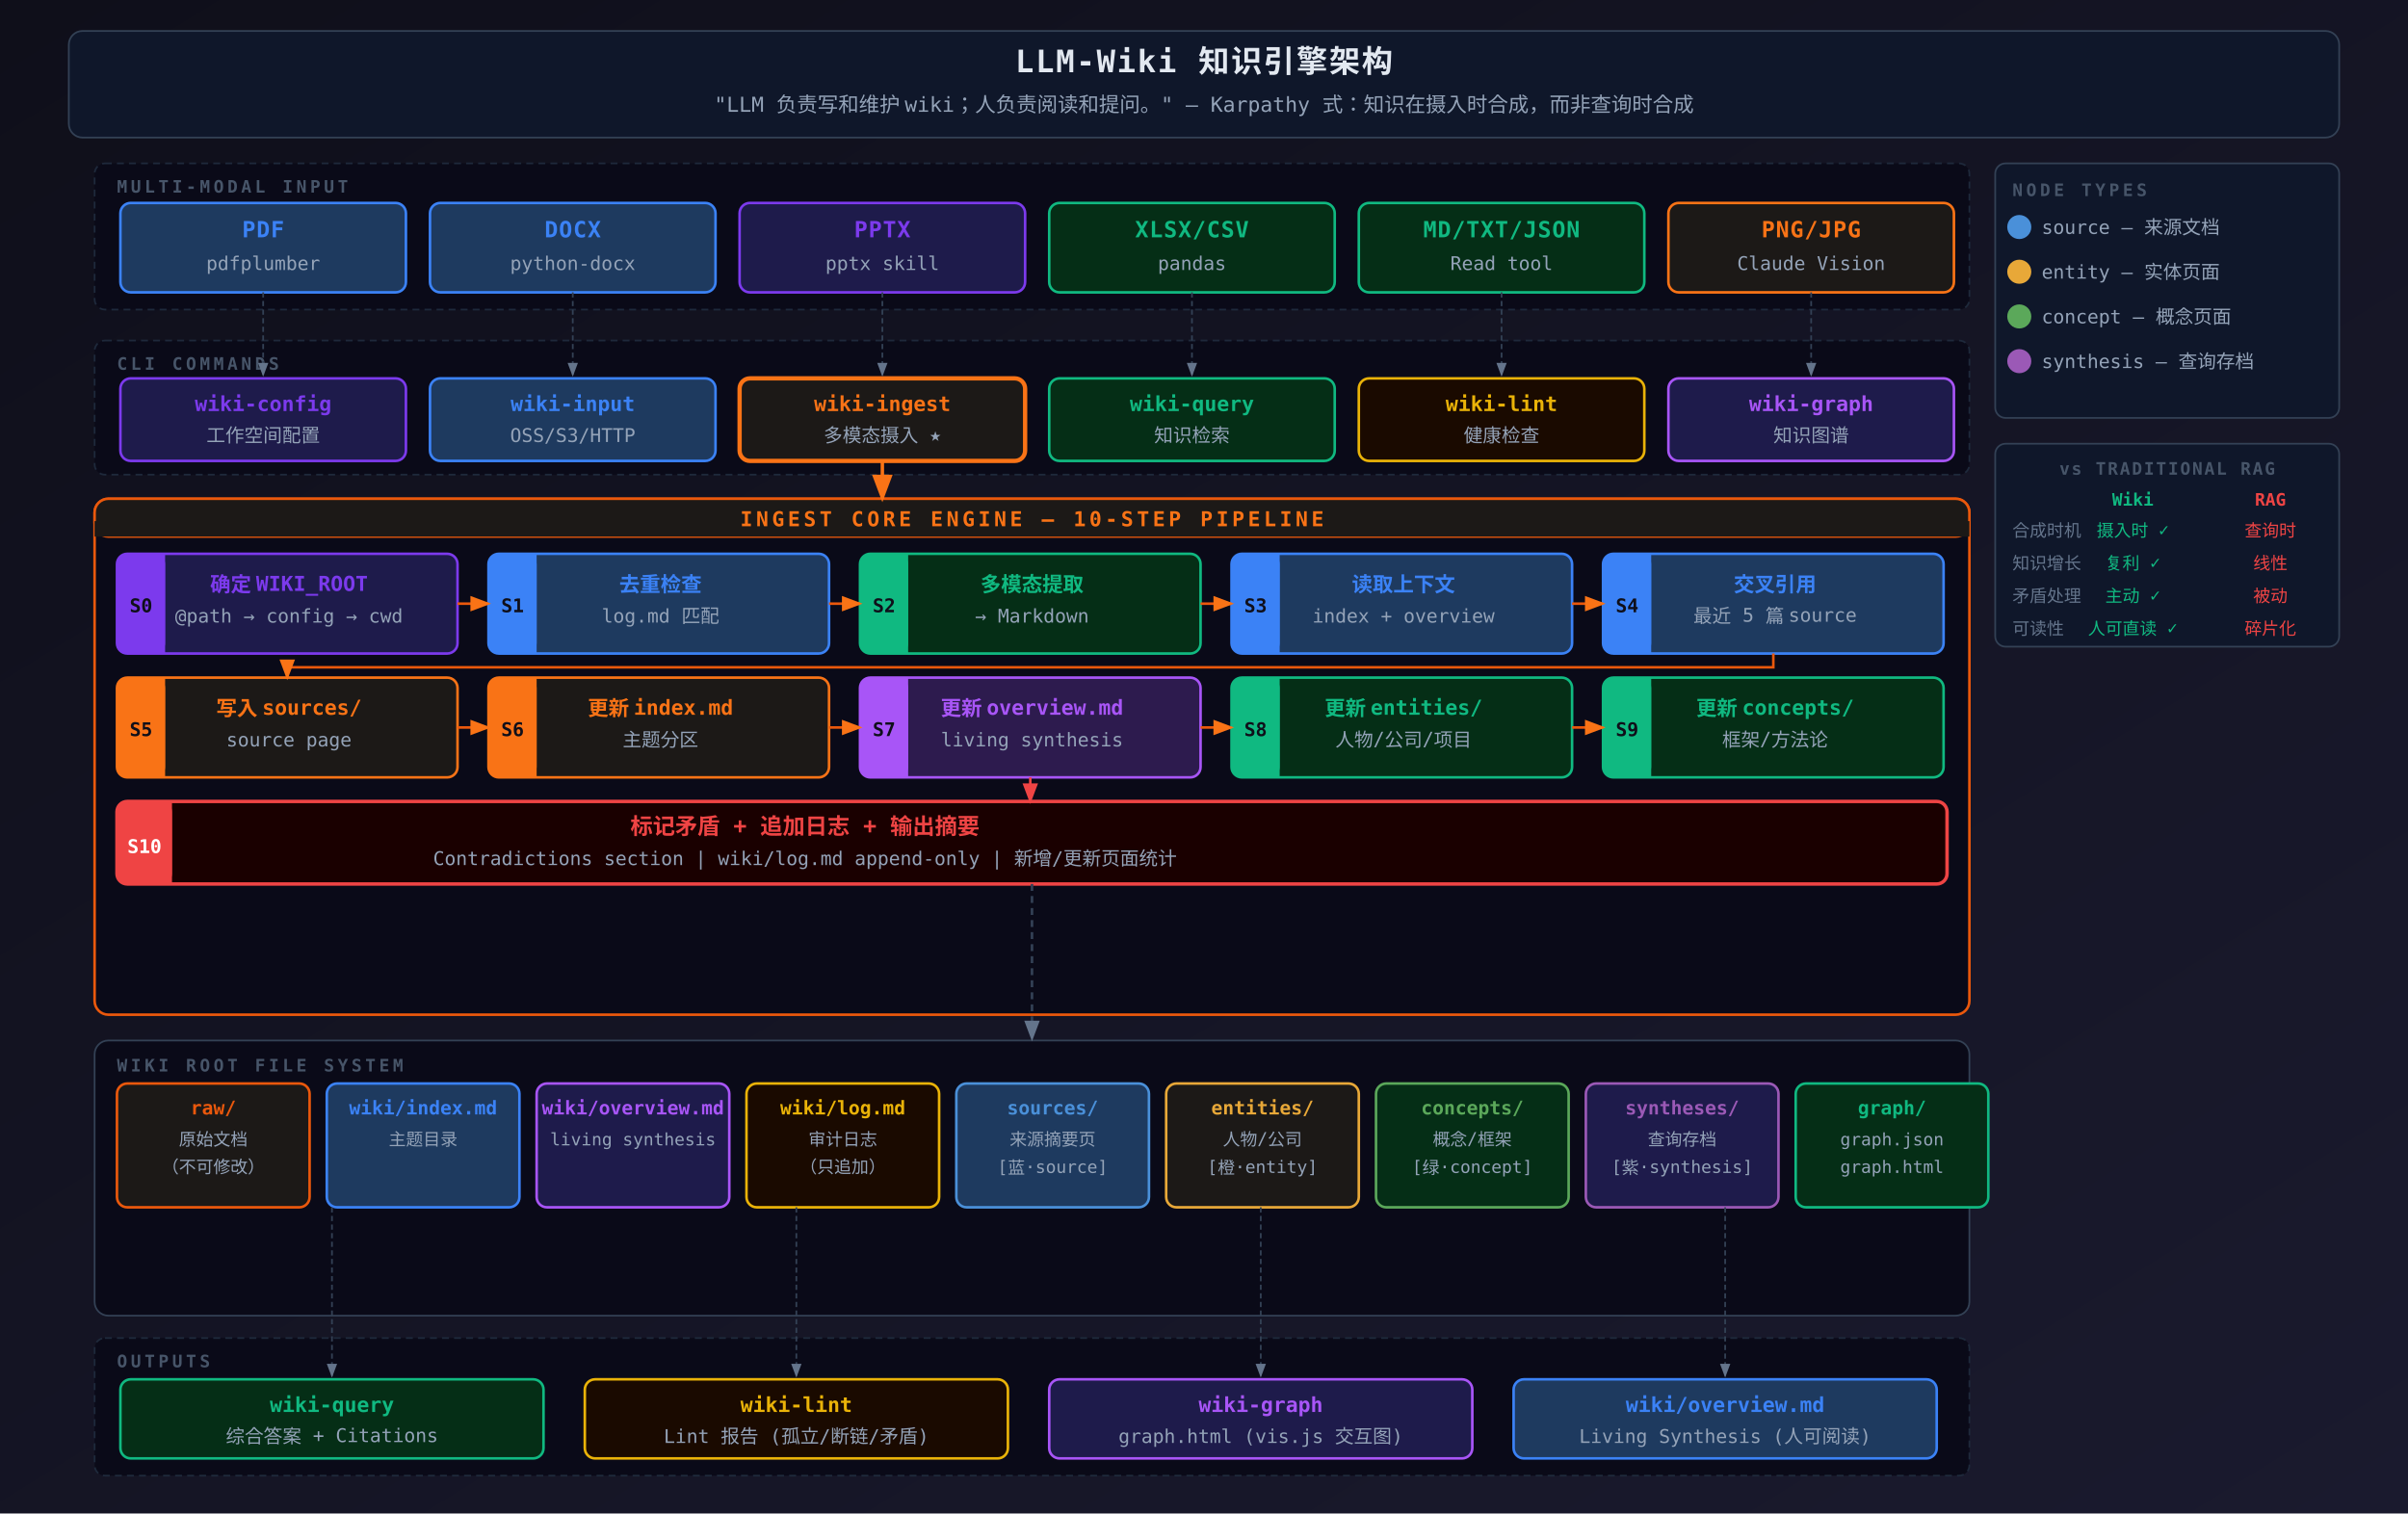
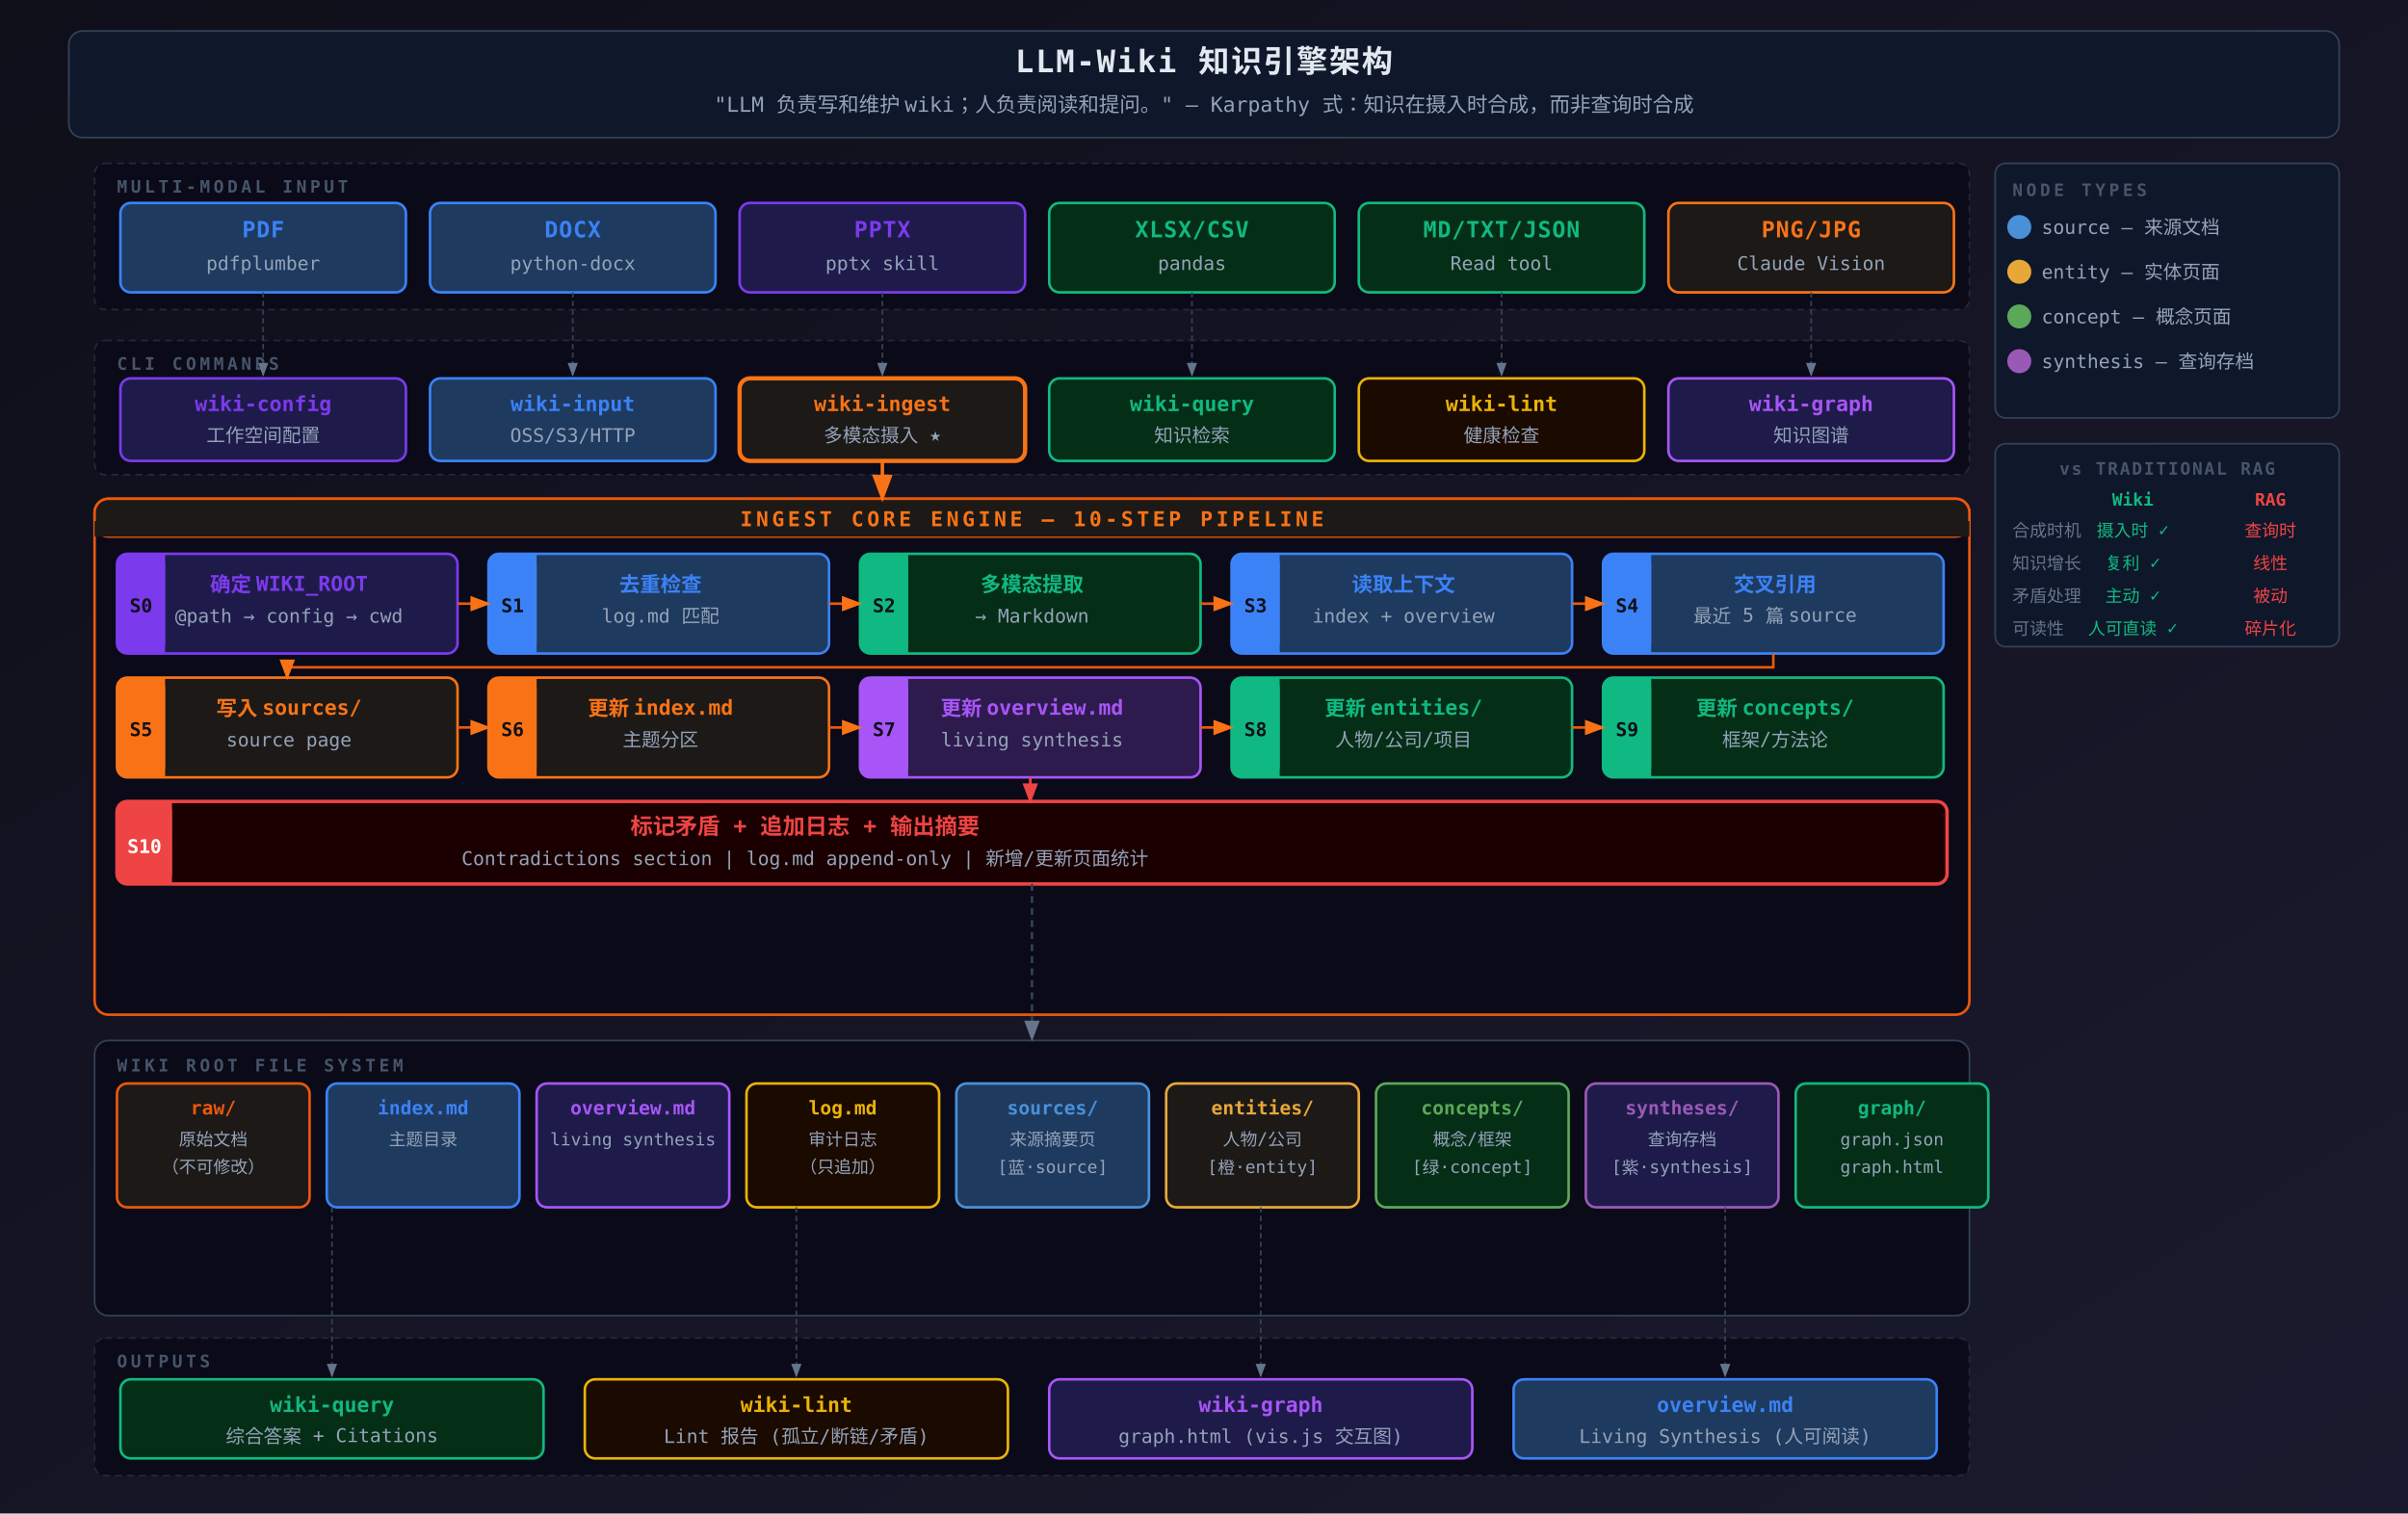
<svg xmlns="http://www.w3.org/2000/svg" viewBox="0 0 1400 880" width="1400" height="880">
  <style>
    text { font-family: 'SF Mono', 'Fira Code', 'Cascadia Code', monospace; }
  </style>
  <defs>
    <linearGradient id="bg-grad" x1="0%" y1="0%" x2="100%" y2="100%">
      <stop offset="0%" stop-color="#0f0f1a" />
      <stop offset="100%" stop-color="#1a1a2e" />
    </linearGradient>
    <filter id="glow-blue" x="-30%" y="-30%" width="160%" height="160%">
      <feGaussianBlur stdDeviation="3" result="blur" />
      <feMerge>
        <feMergeNode in="blur" />
        <feMergeNode in="SourceGraphic" />
      </feMerge>
    </filter>
    <filter id="glow-purple" x="-30%" y="-30%" width="160%" height="160%">
      <feGaussianBlur stdDeviation="3" result="blur" />
      <feMerge>
        <feMergeNode in="blur" />
        <feMergeNode in="SourceGraphic" />
      </feMerge>
    </filter>
    <filter id="glow-green" x="-30%" y="-30%" width="160%" height="160%">
      <feGaussianBlur stdDeviation="3" result="blur" />
      <feMerge>
        <feMergeNode in="blur" />
        <feMergeNode in="SourceGraphic" />
      </feMerge>
    </filter>
    <filter id="glow-orange" x="-30%" y="-30%" width="160%" height="160%">
      <feGaussianBlur stdDeviation="3" result="blur" />
      <feMerge>
        <feMergeNode in="blur" />
        <feMergeNode in="SourceGraphic" />
      </feMerge>
    </filter>
    <marker id="arrow-blue" markerWidth="8" markerHeight="6" refX="7" refY="3" orient="auto">
      <polygon points="0 0, 8 3, 0 6" fill="#3b82f6" />
    </marker>
    <marker id="arrow-purple" markerWidth="8" markerHeight="6" refX="7" refY="3" orient="auto">
      <polygon points="0 0, 8 3, 0 6" fill="#a855f7" />
    </marker>
    <marker id="arrow-green" markerWidth="8" markerHeight="6" refX="7" refY="3" orient="auto">
      <polygon points="0 0, 8 3, 0 6" fill="#10b981" />
    </marker>
    <marker id="arrow-orange" markerWidth="8" markerHeight="6" refX="7" refY="3" orient="auto">
      <polygon points="0 0, 8 3, 0 6" fill="#f97316" />
    </marker>
    <marker id="arrow-gray" markerWidth="8" markerHeight="6" refX="7" refY="3" orient="auto">
      <polygon points="0 0, 8 3, 0 6" fill="#64748b" />
    </marker>
    <marker id="arrow-red" markerWidth="8" markerHeight="6" refX="7" refY="3" orient="auto">
      <polygon points="0 0, 8 3, 0 6" fill="#ef4444" />
    </marker>
  </defs>
  <rect width="1400" height="880" fill="url(#bg-grad)" />
  <rect x="40" y="18" width="1320" height="62" rx="8" fill="#0f172a" stroke="#334155" stroke-width="1" />
  <text x="700" y="42" text-anchor="middle" font-size="18" font-weight="700" fill="#e2e8f0" letter-spacing="1">LLM-Wiki 知识引擎架构</text>
  <text x="700" y="65" text-anchor="middle" font-size="12" fill="#94a3b8">"LLM 负责写和维护 wiki；人负责阅读和提问。" — Karpathy 式：知识在摄入时合成，而非查询时合成</text>
  <rect x="1160" y="95" width="200" height="148" rx="6" fill="#0f172a" stroke="#334155" stroke-width="1" />
  <text x="1170" y="114" font-size="10" fill="#475569" font-weight="700" letter-spacing="2">NODE TYPES</text>
  <circle cx="1174" cy="132" r="7" fill="#4A90D9" />
  <text x="1187" y="136" font-size="11" fill="#94a3b8">source  — 来源文档</text>
  <circle cx="1174" cy="158" r="7" fill="#E8A838" />
  <text x="1187" y="162" font-size="11" fill="#94a3b8">entity  — 实体页面</text>
  <circle cx="1174" cy="184" r="7" fill="#5BA85A" />
  <text x="1187" y="188" font-size="11" fill="#94a3b8">concept — 概念页面</text>
  <circle cx="1174" cy="210" r="7" fill="#9B59B6" />
  <text x="1187" y="214" font-size="11" fill="#94a3b8">synthesis — 查询存档</text>
  <rect x="1160" y="258" width="200" height="118" rx="6" fill="#0f172a" stroke="#334155" stroke-width="1" />
  <text x="1260" y="276" text-anchor="middle" font-size="10" fill="#475569" font-weight="700" letter-spacing="1">vs TRADITIONAL RAG</text>
  <text x="1240" y="294" text-anchor="middle" font-size="10" fill="#10b981" font-weight="700">Wiki</text>
  <text x="1320" y="294" text-anchor="middle" font-size="10" fill="#ef4444" font-weight="700">RAG</text>
  <text x="1170" y="312" font-size="10" fill="#64748b">合成时机</text>
  <text x="1240" y="312" text-anchor="middle" font-size="10" fill="#10b981">摄入时 ✓</text>
  <text x="1320" y="312" text-anchor="middle" font-size="10" fill="#ef4444">查询时</text>
  <text x="1170" y="331" font-size="10" fill="#64748b">知识增长</text>
  <text x="1240" y="331" text-anchor="middle" font-size="10" fill="#10b981">复利 ✓</text>
  <text x="1320" y="331" text-anchor="middle" font-size="10" fill="#ef4444">线性</text>
  <text x="1170" y="350" font-size="10" fill="#64748b">矛盾处理</text>
  <text x="1240" y="350" text-anchor="middle" font-size="10" fill="#10b981">主动 ✓</text>
  <text x="1320" y="350" text-anchor="middle" font-size="10" fill="#ef4444">被动</text>
  <text x="1170" y="369" font-size="10" fill="#64748b">可读性</text>
  <text x="1240" y="369" text-anchor="middle" font-size="10" fill="#10b981">人可直读 ✓</text>
  <text x="1320" y="369" text-anchor="middle" font-size="10" fill="#ef4444">碎片化</text>
  <rect x="55" y="95" width="1090" height="85" rx="6" fill="#0a0a18" stroke="#1e293b" stroke-width="1" stroke-dasharray="4,3" />
  <text x="68" y="112" font-size="10" fill="#475569" font-weight="700" letter-spacing="2">MULTI-MODAL INPUT</text>
  <rect x="70" y="118" width="166" height="52" rx="6" fill="#1e3a5f" stroke="#3b82f6" stroke-width="1.5" />
  <text x="153" y="138" text-anchor="middle" font-size="13" font-weight="700" fill="#3b82f6" letter-spacing="0.5">PDF</text>
  <text x="153" y="157" text-anchor="middle" font-size="11" fill="#94a3b8">pdfplumber</text>
  <rect x="250" y="118" width="166" height="52" rx="6" fill="#1e3a5f" stroke="#3b82f6" stroke-width="1.5" />
  <text x="333" y="138" text-anchor="middle" font-size="13" font-weight="700" fill="#3b82f6" letter-spacing="0.5">DOCX</text>
  <text x="333" y="157" text-anchor="middle" font-size="11" fill="#94a3b8">python-docx</text>
  <rect x="430" y="118" width="166" height="52" rx="6" fill="#1e1b4b" stroke="#7c3aed" stroke-width="1.5" />
  <text x="513" y="138" text-anchor="middle" font-size="13" font-weight="700" fill="#7c3aed" letter-spacing="0.5">PPTX</text>
  <text x="513" y="157" text-anchor="middle" font-size="11" fill="#94a3b8">pptx skill</text>
  <rect x="610" y="118" width="166" height="52" rx="6" fill="#052e16" stroke="#10b981" stroke-width="1.5" />
  <text x="693" y="138" text-anchor="middle" font-size="13" font-weight="700" fill="#10b981" letter-spacing="0.5">XLSX/CSV</text>
  <text x="693" y="157" text-anchor="middle" font-size="11" fill="#94a3b8">pandas</text>
  <rect x="790" y="118" width="166" height="52" rx="6" fill="#052e16" stroke="#10b981" stroke-width="1.5" />
  <text x="873" y="138" text-anchor="middle" font-size="13" font-weight="700" fill="#10b981" letter-spacing="0.5">MD/TXT/JSON</text>
  <text x="873" y="157" text-anchor="middle" font-size="11" fill="#94a3b8">Read tool</text>
  <rect x="970" y="118" width="166" height="52" rx="6" fill="#1c1917" stroke="#f97316" stroke-width="1.5" />
  <text x="1053" y="138" text-anchor="middle" font-size="13" font-weight="700" fill="#f97316" letter-spacing="0.5">PNG/JPG</text>
  <text x="1053" y="157" text-anchor="middle" font-size="11" fill="#94a3b8">Claude Vision</text>
  <rect x="55" y="198" width="1090" height="78" rx="6" fill="#0a0a18" stroke="#1e293b" stroke-width="1" stroke-dasharray="4,3" />
  <text x="68" y="215" font-size="10" fill="#475569" font-weight="700" letter-spacing="2">CLI COMMANDS</text>
  <rect x="70" y="220" width="166" height="48" rx="6" fill="#1e1b4b" stroke="#7c3aed" stroke-width="1.5" />
  <text x="153" y="239" text-anchor="middle" font-size="12" font-weight="700" fill="#7c3aed">wiki-config</text>
  <text x="153" y="257" text-anchor="middle" font-size="11" fill="#94a3b8">工作空间配置</text>
  <rect x="250" y="220" width="166" height="48" rx="6" fill="#1e3a5f" stroke="#3b82f6" stroke-width="1.5" />
  <text x="333" y="239" text-anchor="middle" font-size="12" font-weight="700" fill="#3b82f6">wiki-input</text>
  <text x="333" y="257" text-anchor="middle" font-size="11" fill="#94a3b8">OSS/S3/HTTP</text>
  <rect x="430" y="220" width="166" height="48" rx="6" fill="#1c1917" stroke="#f97316" stroke-width="2.5" />
  <text x="513" y="239" text-anchor="middle" font-size="12" font-weight="700" fill="#f97316">wiki-ingest</text>
  <text x="513" y="257" text-anchor="middle" font-size="11" fill="#94a3b8">多模态摄入 ★</text>
  <rect x="610" y="220" width="166" height="48" rx="6" fill="#052e16" stroke="#10b981" stroke-width="1.5" />
  <text x="693" y="239" text-anchor="middle" font-size="12" font-weight="700" fill="#10b981">wiki-query</text>
  <text x="693" y="257" text-anchor="middle" font-size="11" fill="#94a3b8">知识检索</text>
  <rect x="790" y="220" width="166" height="48" rx="6" fill="#1a0a00" stroke="#eab308" stroke-width="1.5" />
  <text x="873" y="239" text-anchor="middle" font-size="12" font-weight="700" fill="#eab308">wiki-lint</text>
  <text x="873" y="257" text-anchor="middle" font-size="11" fill="#94a3b8">健康检查</text>
  <rect x="970" y="220" width="166" height="48" rx="6" fill="#1e1b4b" stroke="#a855f7" stroke-width="1.5" />
  <text x="1053" y="239" text-anchor="middle" font-size="12" font-weight="700" fill="#a855f7">wiki-graph</text>
  <text x="1053" y="257" text-anchor="middle" font-size="11" fill="#94a3b8">知识图谱</text>
  <line x1="153" y1="170" x2="153" y2="218" stroke="#334155" stroke-width="1" stroke-dasharray="3,2" marker-end="url(#arrow-gray)" />
  <line x1="333" y1="170" x2="333" y2="218" stroke="#334155" stroke-width="1" stroke-dasharray="3,2" marker-end="url(#arrow-gray)" />
  <line x1="513" y1="170" x2="513" y2="218" stroke="#334155" stroke-width="1" stroke-dasharray="3,2" marker-end="url(#arrow-gray)" />
  <line x1="693" y1="170" x2="693" y2="218" stroke="#334155" stroke-width="1" stroke-dasharray="3,2" marker-end="url(#arrow-gray)" />
  <line x1="873" y1="170" x2="873" y2="218" stroke="#334155" stroke-width="1" stroke-dasharray="3,2" marker-end="url(#arrow-gray)" />
  <line x1="1053" y1="170" x2="1053" y2="218" stroke="#334155" stroke-width="1" stroke-dasharray="3,2" marker-end="url(#arrow-gray)" />
  <rect x="55" y="290" width="1090" height="300" rx="8" fill="#0a0a18" stroke="#ea580c" stroke-width="1.5" />
  <rect x="55" y="290" width="1090" height="22" rx="8" fill="#1c1917" stroke="#ea580c" stroke-width="1.5" />
  <rect x="55" y="303" width="1090" height="9" fill="#1c1917" />
  <text x="600" y="306" text-anchor="middle" font-size="12" font-weight="700" fill="#f97316" letter-spacing="2">INGEST CORE ENGINE — 10-STEP PIPELINE</text>
  <rect x="68" y="322" width="198" height="58" rx="6" fill="#1e1b4b" stroke="#7c3aed" stroke-width="1.5" />
  <rect x="68" y="322" width="28" height="58" rx="6" fill="#7c3aed" />
  <rect x="84" y="322" width="12" height="58" fill="#7c3aed" />
  <text x="82" y="356" text-anchor="middle" font-size="11" font-weight="700" fill="#0f0f1a">S0</text>
  <text x="168" y="344" text-anchor="middle" font-size="12" font-weight="700" fill="#7c3aed">确定 WIKI_ROOT</text>
  <text x="168" y="362" text-anchor="middle" font-size="11" fill="#94a3b8">@path → config → cwd</text>
  <rect x="284" y="322" width="198" height="58" rx="6" fill="#1e3a5f" stroke="#3b82f6" stroke-width="1.5" />
  <rect x="284" y="322" width="28" height="58" rx="6" fill="#3b82f6" />
  <rect x="300" y="322" width="12" height="58" fill="#3b82f6" />
  <text x="298" y="356" text-anchor="middle" font-size="11" font-weight="700" fill="#0f0f1a">S1</text>
  <text x="384" y="344" text-anchor="middle" font-size="12" font-weight="700" fill="#3b82f6">去重检查</text>
  <text x="384" y="362" text-anchor="middle" font-size="11" fill="#94a3b8">log.md 匹配</text>
  <rect x="500" y="322" width="198" height="58" rx="6" fill="#052e16" stroke="#10b981" stroke-width="1.5" />
  <rect x="500" y="322" width="28" height="58" rx="6" fill="#10b981" />
  <rect x="516" y="322" width="12" height="58" fill="#10b981" />
  <text x="514" y="356" text-anchor="middle" font-size="11" font-weight="700" fill="#0f0f1a">S2</text>
  <text x="600" y="344" text-anchor="middle" font-size="12" font-weight="700" fill="#10b981">多模态提取</text>
  <text x="600" y="362" text-anchor="middle" font-size="11" fill="#94a3b8">→ Markdown</text>
  <rect x="716" y="322" width="198" height="58" rx="6" fill="#1e3a5f" stroke="#3b82f6" stroke-width="1.5" />
  <rect x="716" y="322" width="28" height="58" rx="6" fill="#3b82f6" />
  <rect x="732" y="322" width="12" height="58" fill="#3b82f6" />
  <text x="730" y="356" text-anchor="middle" font-size="11" font-weight="700" fill="#0f0f1a">S3</text>
  <text x="816" y="344" text-anchor="middle" font-size="12" font-weight="700" fill="#3b82f6">读取上下文</text>
  <text x="816" y="362" text-anchor="middle" font-size="11" fill="#94a3b8">index + overview</text>
  <rect x="932" y="322" width="198" height="58" rx="6" fill="#1e3a5f" stroke="#3b82f6" stroke-width="1.5" />
  <rect x="932" y="322" width="28" height="58" rx="6" fill="#3b82f6" />
  <rect x="948" y="322" width="12" height="58" fill="#3b82f6" />
  <text x="946" y="356" text-anchor="middle" font-size="11" font-weight="700" fill="#0f0f1a">S4</text>
  <text x="1032" y="344" text-anchor="middle" font-size="12" font-weight="700" fill="#3b82f6">交叉引用</text>
  <text x="1032" y="362" text-anchor="middle" font-size="11" fill="#94a3b8">最近 5 篇 source</text>
  <rect x="68" y="394" width="198" height="58" rx="6" fill="#1c1917" stroke="#f97316" stroke-width="1.5" />
  <rect x="68" y="394" width="28" height="58" rx="6" fill="#f97316" />
  <rect x="84" y="394" width="12" height="58" fill="#f97316" />
  <text x="82" y="428" text-anchor="middle" font-size="11" font-weight="700" fill="#0f0f1a">S5</text>
  <text x="168" y="416" text-anchor="middle" font-size="12" font-weight="700" fill="#f97316">写入 sources/</text>
  <text x="168" y="434" text-anchor="middle" font-size="11" fill="#94a3b8">source page</text>
  <rect x="284" y="394" width="198" height="58" rx="6" fill="#1c1917" stroke="#f97316" stroke-width="1.5" />
  <rect x="284" y="394" width="28" height="58" rx="6" fill="#f97316" />
  <rect x="300" y="394" width="12" height="58" fill="#f97316" />
  <text x="298" y="428" text-anchor="middle" font-size="11" font-weight="700" fill="#0f0f1a">S6</text>
  <text x="384" y="416" text-anchor="middle" font-size="12" font-weight="700" fill="#f97316">更新 index.md</text>
  <text x="384" y="434" text-anchor="middle" font-size="11" fill="#94a3b8">主题分区</text>
  <rect x="500" y="394" width="198" height="58" rx="6" fill="#2d1b4e" stroke="#a855f7" stroke-width="1.5" />
  <rect x="500" y="394" width="28" height="58" rx="6" fill="#a855f7" />
  <rect x="516" y="394" width="12" height="58" fill="#a855f7" />
  <text x="514" y="428" text-anchor="middle" font-size="11" font-weight="700" fill="#0f0f1a">S7</text>
  <text x="600" y="416" text-anchor="middle" font-size="12" font-weight="700" fill="#a855f7">更新 overview.md</text>
  <text x="600" y="434" text-anchor="middle" font-size="11" fill="#94a3b8">living synthesis</text>
  <rect x="716" y="394" width="198" height="58" rx="6" fill="#052e16" stroke="#10b981" stroke-width="1.5" />
  <rect x="716" y="394" width="28" height="58" rx="6" fill="#10b981" />
  <rect x="732" y="394" width="12" height="58" fill="#10b981" />
  <text x="730" y="428" text-anchor="middle" font-size="11" font-weight="700" fill="#0f0f1a">S8</text>
  <text x="816" y="416" text-anchor="middle" font-size="12" font-weight="700" fill="#10b981">更新 entities/</text>
  <text x="816" y="434" text-anchor="middle" font-size="11" fill="#94a3b8">人物/公司/项目</text>
  <rect x="932" y="394" width="198" height="58" rx="6" fill="#052e16" stroke="#10b981" stroke-width="1.5" />
  <rect x="932" y="394" width="28" height="58" rx="6" fill="#10b981" />
  <rect x="948" y="394" width="12" height="58" fill="#10b981" />
  <text x="946" y="428" text-anchor="middle" font-size="11" font-weight="700" fill="#0f0f1a">S9</text>
  <text x="1032" y="416" text-anchor="middle" font-size="12" font-weight="700" fill="#10b981">更新 concepts/</text>
  <text x="1032" y="434" text-anchor="middle" font-size="11" fill="#94a3b8">框架/方法论</text>
  <line x1="266" y1="351" x2="284" y2="351" stroke="#ea580c" stroke-width="1.5" marker-end="url(#arrow-orange)" />
  <line x1="482" y1="351" x2="500" y2="351" stroke="#ea580c" stroke-width="1.5" marker-end="url(#arrow-orange)" />
  <line x1="698" y1="351" x2="716" y2="351" stroke="#ea580c" stroke-width="1.5" marker-end="url(#arrow-orange)" />
  <line x1="914" y1="351" x2="932" y2="351" stroke="#ea580c" stroke-width="1.5" marker-end="url(#arrow-orange)" />
  <path d="M 1031,380 L 1031,388 L 167,388 L 167,394" stroke="#ea580c" stroke-width="1.5" fill="none" marker-end="url(#arrow-orange)" />
  <line x1="266" y1="423" x2="284" y2="423" stroke="#ea580c" stroke-width="1.5" marker-end="url(#arrow-orange)" />
  <line x1="482" y1="423" x2="500" y2="423" stroke="#ea580c" stroke-width="1.5" marker-end="url(#arrow-orange)" />
  <line x1="698" y1="423" x2="716" y2="423" stroke="#ea580c" stroke-width="1.5" marker-end="url(#arrow-orange)" />
  <line x1="914" y1="423" x2="932" y2="423" stroke="#ea580c" stroke-width="1.5" marker-end="url(#arrow-orange)" />
  <rect x="68" y="466" width="1064" height="48" rx="6" fill="#1a0000" stroke="#ef4444" stroke-width="2" />
  <rect x="68" y="466" width="32" height="48" rx="6" fill="#ef4444" />
  <rect x="88" y="466" width="12" height="48" fill="#ef4444" />
  <text x="84" y="496" text-anchor="middle" font-size="11" font-weight="700" fill="#fff">S10</text>
  <text x="468" y="485" text-anchor="middle" font-size="13" font-weight="700" fill="#ef4444">标记矛盾 + 追加日志 + 输出摘要</text>
-   <text x="468" y="503" text-anchor="middle" font-size="11" fill="#94a3b8">Contradictions section  |  wiki/log.md append-only  |  新增/更新页面统计</text>
+   <text x="468" y="503" text-anchor="middle" font-size="11" fill="#94a3b8">Contradictions section  |  log.md append-only  |  新增/更新页面统计</text>
  <line x1="599" y1="452" x2="599" y2="466" stroke="#ef4444" stroke-width="1.5" marker-end="url(#arrow-red)" />
  <line x1="513" y1="268" x2="513" y2="290" stroke="#f97316" stroke-width="2" marker-end="url(#arrow-orange)" />
  <rect x="55" y="605" width="1090" height="160" rx="8" fill="#0a0a18" stroke="#334155" stroke-width="1" />
  <text x="68" y="623" font-size="10" fill="#475569" font-weight="700" letter-spacing="2">WIKI ROOT FILE SYSTEM</text>
  <rect x="68" y="630" width="112" height="72" rx="6" fill="#1c1917" stroke="#ea580c" stroke-width="1.5" />
  <text x="124" y="648" text-anchor="middle" font-size="11" font-weight="700" fill="#ea580c">raw/</text>
  <text x="124" y="666" text-anchor="middle" font-size="10" fill="#94a3b8">原始文档</text>
  <text x="124" y="682" text-anchor="middle" font-size="10" fill="#94a3b8">（不可修改）</text>
  <rect x="190" y="630" width="112" height="72" rx="6" fill="#1e3a5f" stroke="#3b82f6" stroke-width="1.5" />
-   <text x="246" y="648" text-anchor="middle" font-size="11" font-weight="700" fill="#3b82f6">wiki/index.md</text>
+   <text x="246" y="648" text-anchor="middle" font-size="11" font-weight="700" fill="#3b82f6">index.md</text>
  <text x="246" y="666" text-anchor="middle" font-size="10" fill="#94a3b8">主题目录</text>
  <rect x="312" y="630" width="112" height="72" rx="6" fill="#1e1b4b" stroke="#a855f7" stroke-width="1.5" />
-   <text x="368" y="648" text-anchor="middle" font-size="11" font-weight="700" fill="#a855f7">wiki/overview.md</text>
+   <text x="368" y="648" text-anchor="middle" font-size="11" font-weight="700" fill="#a855f7">overview.md</text>
  <text x="368" y="666" text-anchor="middle" font-size="10" fill="#94a3b8">living synthesis</text>
  <rect x="434" y="630" width="112" height="72" rx="6" fill="#1a0a00" stroke="#eab308" stroke-width="1.5" />
-   <text x="490" y="648" text-anchor="middle" font-size="11" font-weight="700" fill="#eab308">wiki/log.md</text>
+   <text x="490" y="648" text-anchor="middle" font-size="11" font-weight="700" fill="#eab308">log.md</text>
  <text x="490" y="666" text-anchor="middle" font-size="10" fill="#94a3b8">审计日志</text>
  <text x="490" y="682" text-anchor="middle" font-size="10" fill="#94a3b8">（只追加）</text>
  <rect x="556" y="630" width="112" height="72" rx="6" fill="#1e3a5f" stroke="#4A90D9" stroke-width="1.5" />
  <text x="612" y="648" text-anchor="middle" font-size="11" font-weight="700" fill="#4A90D9">sources/</text>
  <text x="612" y="666" text-anchor="middle" font-size="10" fill="#94a3b8">来源摘要页</text>
  <text x="612" y="682" text-anchor="middle" font-size="10" fill="#94a3b8">[蓝·source]</text>
  <rect x="678" y="630" width="112" height="72" rx="6" fill="#1c1917" stroke="#E8A838" stroke-width="1.5" />
  <text x="734" y="648" text-anchor="middle" font-size="11" font-weight="700" fill="#E8A838">entities/</text>
  <text x="734" y="666" text-anchor="middle" font-size="10" fill="#94a3b8">人物/公司</text>
  <text x="734" y="682" text-anchor="middle" font-size="10" fill="#94a3b8">[橙·entity]</text>
  <rect x="800" y="630" width="112" height="72" rx="6" fill="#052e16" stroke="#5BA85A" stroke-width="1.5" />
  <text x="856" y="648" text-anchor="middle" font-size="11" font-weight="700" fill="#5BA85A">concepts/</text>
  <text x="856" y="666" text-anchor="middle" font-size="10" fill="#94a3b8">概念/框架</text>
  <text x="856" y="682" text-anchor="middle" font-size="10" fill="#94a3b8">[绿·concept]</text>
  <rect x="922" y="630" width="112" height="72" rx="6" fill="#1e1b4b" stroke="#9B59B6" stroke-width="1.5" />
  <text x="978" y="648" text-anchor="middle" font-size="11" font-weight="700" fill="#9B59B6">syntheses/</text>
  <text x="978" y="666" text-anchor="middle" font-size="10" fill="#94a3b8">查询存档</text>
  <text x="978" y="682" text-anchor="middle" font-size="10" fill="#94a3b8">[紫·synthesis]</text>
  <rect x="1044" y="630" width="112" height="72" rx="6" fill="#052e16" stroke="#10b981" stroke-width="1.5" />
  <text x="1100" y="648" text-anchor="middle" font-size="11" font-weight="700" fill="#10b981">graph/</text>
  <text x="1100" y="666" text-anchor="middle" font-size="10" fill="#94a3b8">graph.json</text>
  <text x="1100" y="682" text-anchor="middle" font-size="10" fill="#94a3b8">graph.html</text>
  <line x1="600" y1="514" x2="600" y2="604" stroke="#334155" stroke-width="1.5" stroke-dasharray="4,3" marker-end="url(#arrow-gray)" />
  <rect x="55" y="778" width="1090" height="80" rx="6" fill="#0a0a18" stroke="#1e293b" stroke-width="1" stroke-dasharray="4,3" />
  <text x="68" y="795" font-size="10" fill="#475569" font-weight="700" letter-spacing="2">OUTPUTS</text>
  <rect x="70" y="802" width="246" height="46" rx="6" fill="#052e16" stroke="#10b981" stroke-width="1.5" />
  <text x="193" y="821" text-anchor="middle" font-size="12" font-weight="700" fill="#10b981">wiki-query</text>
  <text x="193" y="839" text-anchor="middle" font-size="11" fill="#94a3b8">综合答案 + Citations</text>
  <rect x="340" y="802" width="246" height="46" rx="6" fill="#1a0a00" stroke="#eab308" stroke-width="1.5" />
  <text x="463" y="821" text-anchor="middle" font-size="12" font-weight="700" fill="#eab308">wiki-lint</text>
  <text x="463" y="839" text-anchor="middle" font-size="11" fill="#94a3b8">Lint 报告 (孤立/断链/矛盾)</text>
  <rect x="610" y="802" width="246" height="46" rx="6" fill="#1e1b4b" stroke="#a855f7" stroke-width="1.5" />
  <text x="733" y="821" text-anchor="middle" font-size="12" font-weight="700" fill="#a855f7">wiki-graph</text>
  <text x="733" y="839" text-anchor="middle" font-size="11" fill="#94a3b8">graph.html (vis.js 交互图)</text>
  <rect x="880" y="802" width="246" height="46" rx="6" fill="#1e3a5f" stroke="#3b82f6" stroke-width="1.5" />
-   <text x="1003" y="821" text-anchor="middle" font-size="12" font-weight="700" fill="#3b82f6">wiki/overview.md</text>
+   <text x="1003" y="821" text-anchor="middle" font-size="12" font-weight="700" fill="#3b82f6">overview.md</text>
  <text x="1003" y="839" text-anchor="middle" font-size="11" fill="#94a3b8">Living Synthesis (人可阅读)</text>
  <line x1="193" y1="702" x2="193" y2="800" stroke="#334155" stroke-width="1" stroke-dasharray="3,2" marker-end="url(#arrow-gray)" />
  <line x1="463" y1="702" x2="463" y2="800" stroke="#334155" stroke-width="1" stroke-dasharray="3,2" marker-end="url(#arrow-gray)" />
  <line x1="733" y1="702" x2="733" y2="800" stroke="#334155" stroke-width="1" stroke-dasharray="3,2" marker-end="url(#arrow-gray)" />
  <line x1="1003" y1="702" x2="1003" y2="800" stroke="#334155" stroke-width="1" stroke-dasharray="3,2" marker-end="url(#arrow-gray)" />
</svg>
